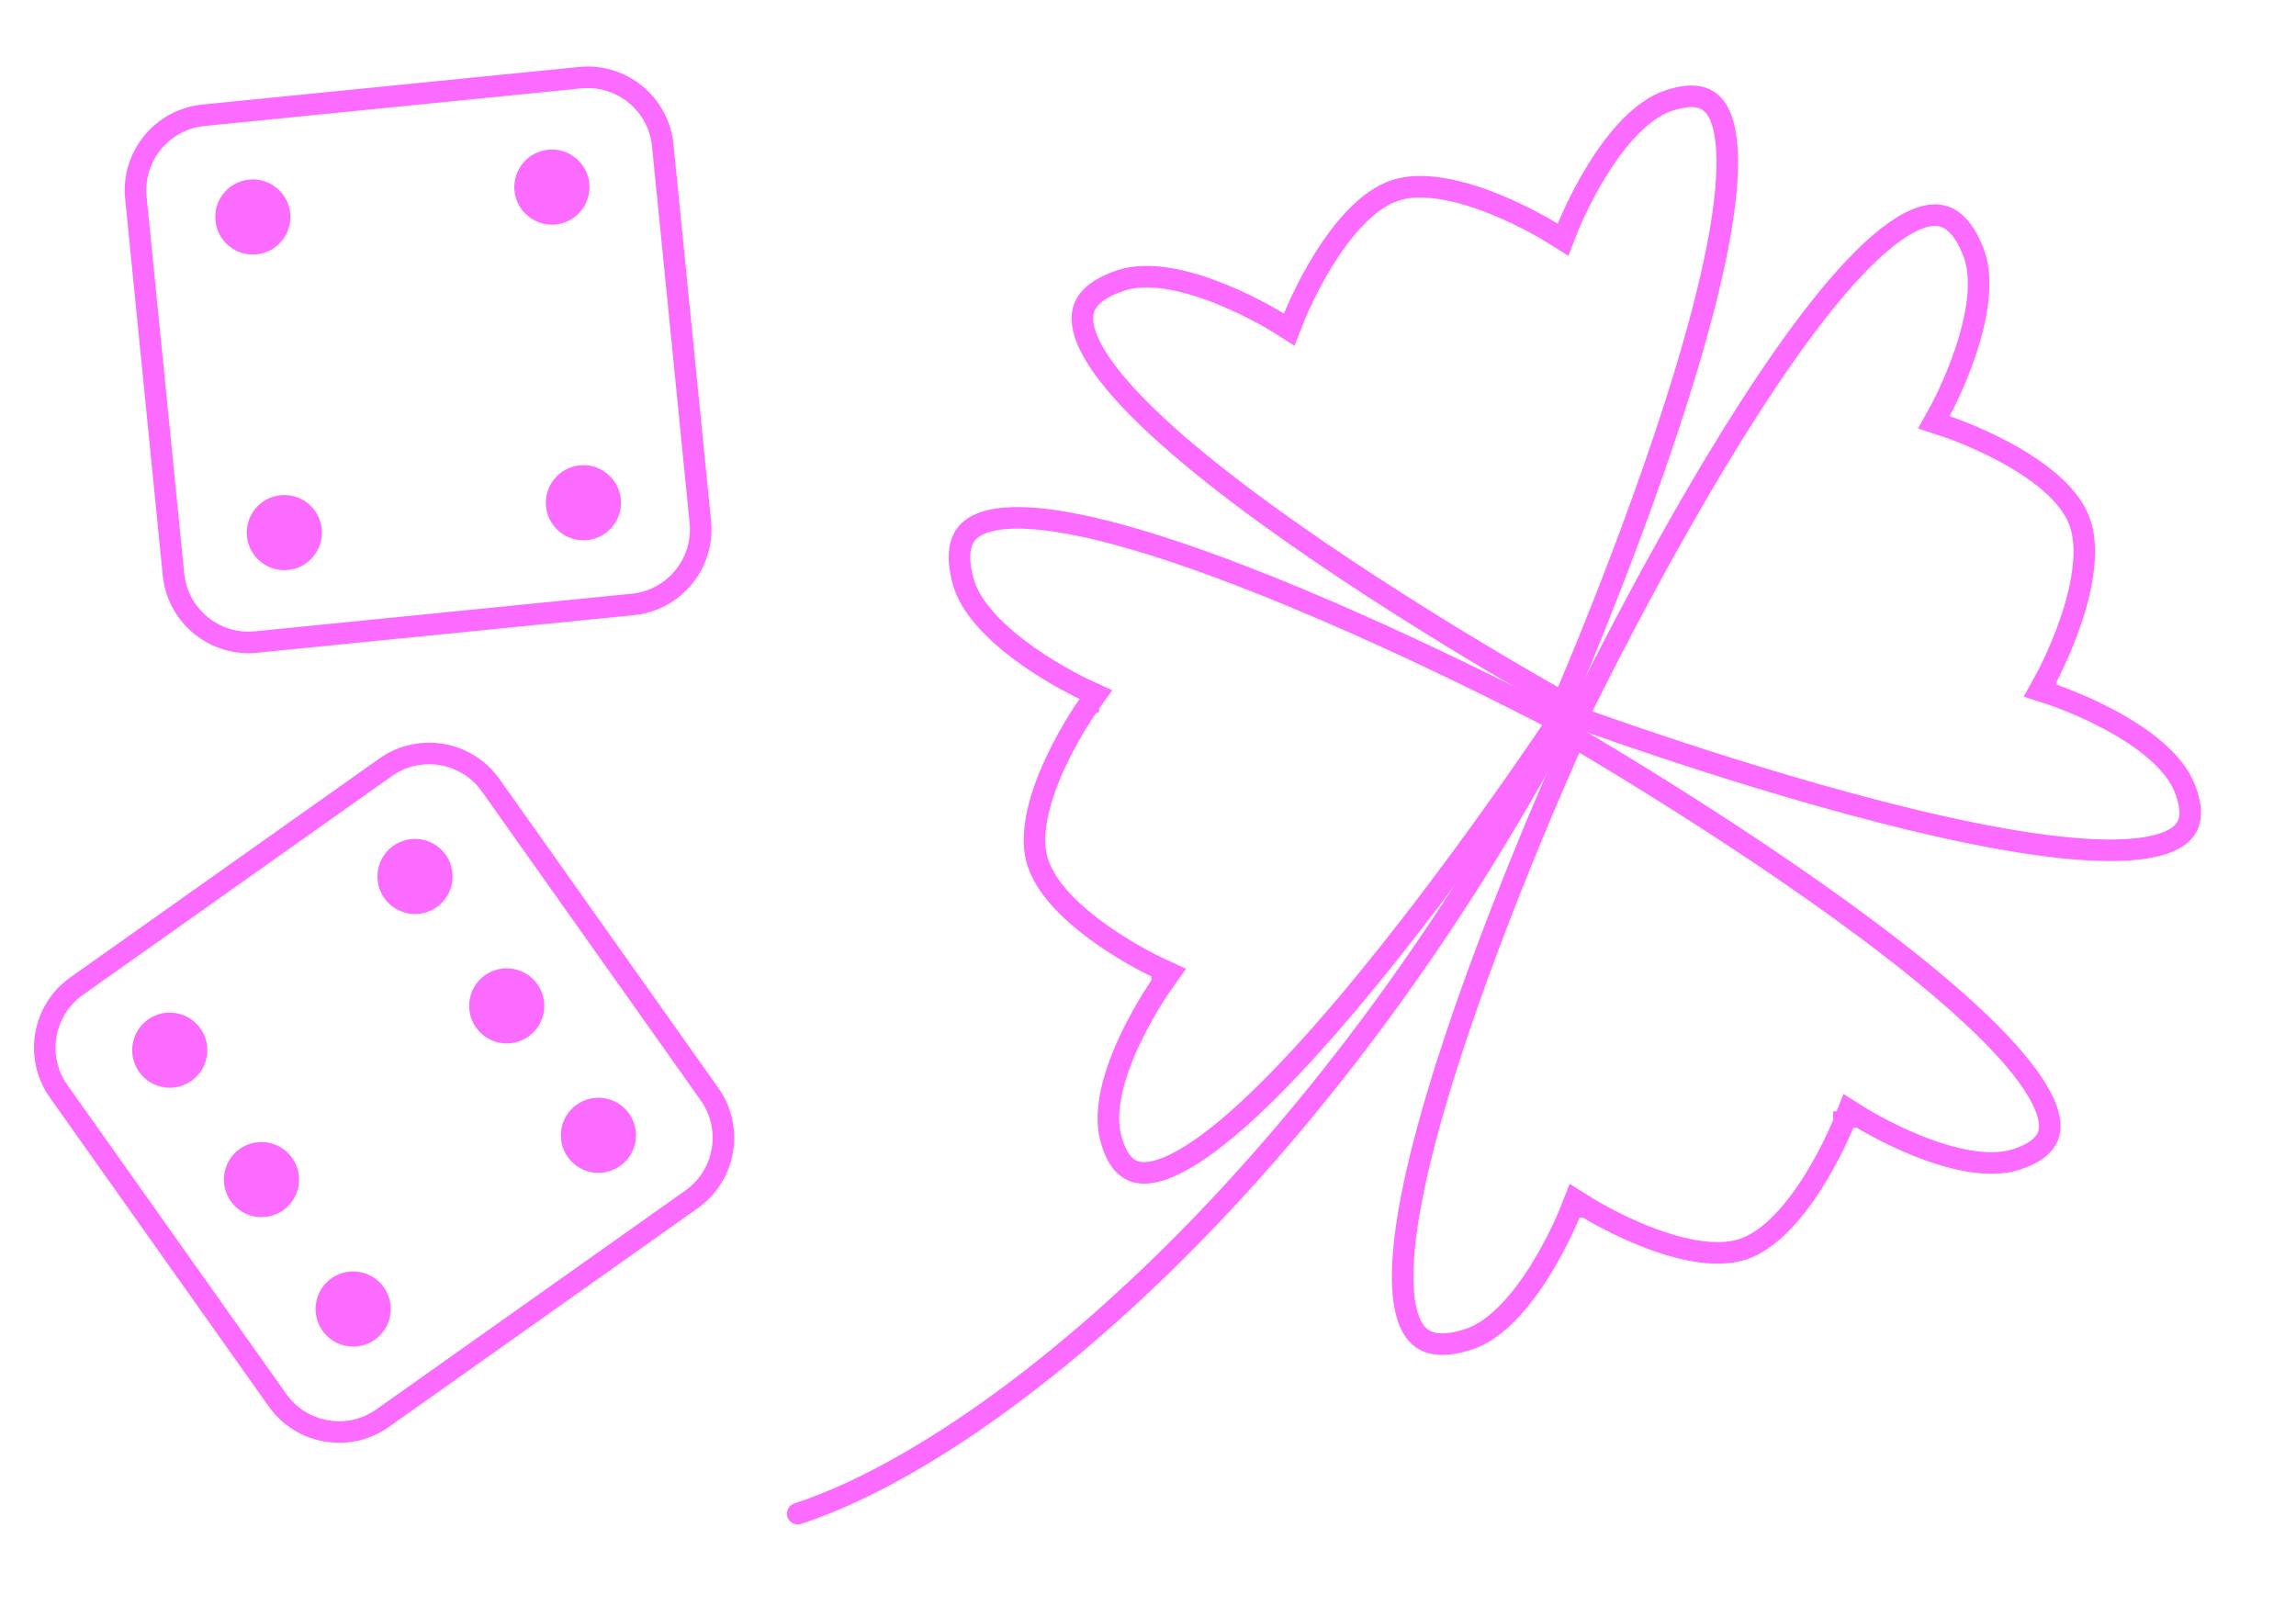
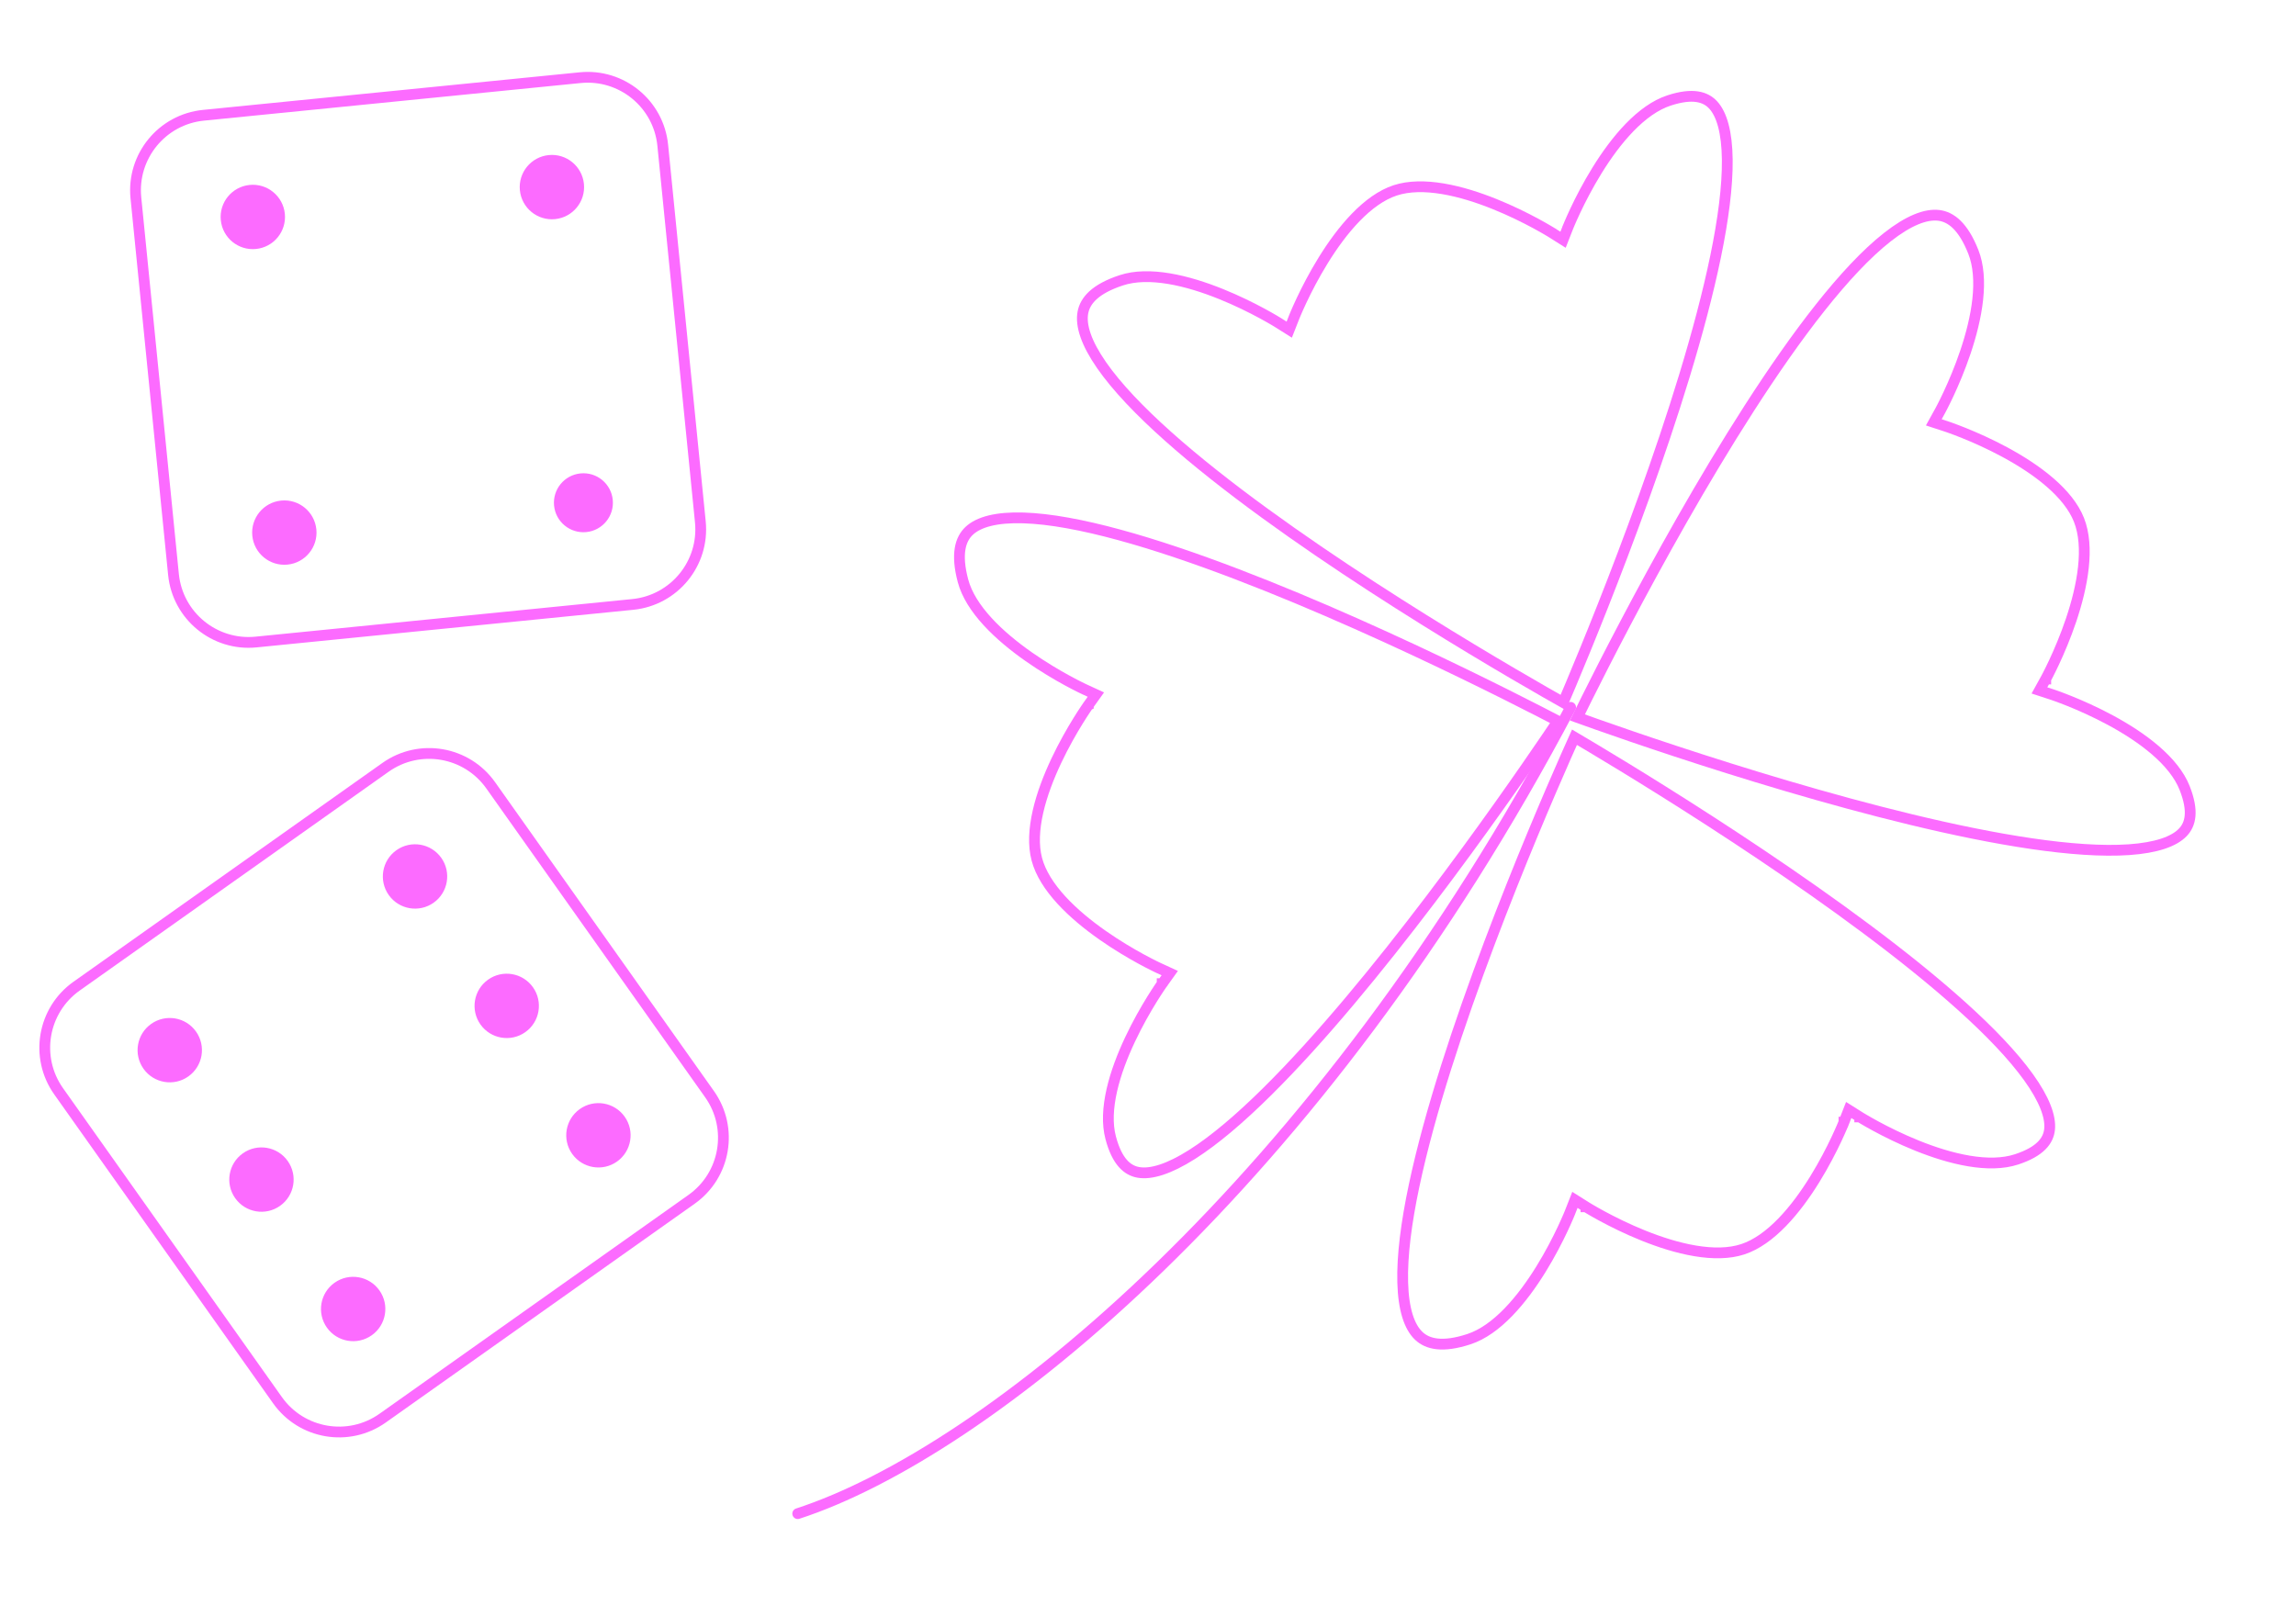
<svg xmlns="http://www.w3.org/2000/svg" width="426" height="300" viewBox="0 0 426 300" fill="none">
-   <rect x="2.788" y="191.095" width="98.24" height="98.24" rx="14" transform="rotate(-35.3133 2.7881 191.095)" stroke="#FC6BFF" stroke-width="4" />
-   <circle cx="31.497" cy="194.884" r="4.971" transform="rotate(-35.3133 31.4974 194.884)" fill="#FC6BFF" stroke="#FC6BFF" stroke-width="4" />
-   <circle cx="77.004" cy="162.648" r="4.971" transform="rotate(-35.3133 77.0037 162.648)" fill="#FC6BFF" stroke="#FC6BFF" stroke-width="4" />
-   <circle cx="48.511" cy="218.901" r="4.971" transform="rotate(-35.3133 48.5108 218.901)" fill="#FC6BFF" stroke="#FC6BFF" stroke-width="4" />
-   <circle cx="94.017" cy="186.665" r="4.971" transform="rotate(-35.3133 94.0174 186.665)" fill="#FC6BFF" stroke="#FC6BFF" stroke-width="4" />
-   <circle cx="65.525" cy="242.918" r="4.971" transform="rotate(-35.3133 65.5245 242.918)" fill="#FC6BFF" stroke="#FC6BFF" stroke-width="4" />
-   <circle cx="111.031" cy="210.682" r="4.971" transform="rotate(-35.3133 111.031 210.682)" fill="#FC6BFF" stroke="#FC6BFF" stroke-width="4" />
-   <rect x="23.821" y="22.781" width="98.24" height="98.24" rx="14" transform="rotate(-5.70072 23.8209 22.7809)" stroke="#FC6BFF" stroke-width="4" />
-   <circle cx="46.908" cy="40.262" r="4.971" transform="rotate(-5.70072 46.9082 40.2616)" fill="#FC6BFF" stroke="#FC6BFF" stroke-width="4" />
-   <circle cx="102.4" cy="34.722" r="4.971" transform="rotate(-5.70072 102.4 34.7223)" fill="#FC6BFF" stroke="#FC6BFF" stroke-width="4" />
-   <circle cx="52.755" cy="98.836" r="4.971" transform="rotate(-5.70072 52.7554 98.8363)" fill="#FC6BFF" stroke="#FC6BFF" stroke-width="4" />
-   <circle cx="108.247" cy="93.297" r="4.971" transform="rotate(-5.70072 108.247 93.2968)" fill="#FC6BFF" stroke="#FC6BFF" stroke-width="4" />
-   <path d="M148.01 280.893C182.846 269.577 244.687 219.881 291.414 131.261" stroke="#FC6BFF" stroke-width="4" stroke-linecap="round" />
-   <path d="M287.963 43.205L287.963 43.205L287.963 43.205L290.008 44.494L290.891 42.244L290.891 42.244L290.891 42.243L290.891 42.242L290.895 42.234L290.91 42.196C290.924 42.161 290.946 42.106 290.975 42.034C291.035 41.889 291.124 41.672 291.244 41.393C291.482 40.835 291.838 40.027 292.303 39.042C293.233 37.071 294.592 34.409 296.304 31.637C298.021 28.858 300.067 26.012 302.362 23.647C304.669 21.27 307.13 19.48 309.661 18.649C314.087 17.195 316.461 17.961 317.859 19.475C319.47 21.219 320.423 24.566 320.48 29.626C320.591 39.612 317.22 54.302 312.557 69.643C307.914 84.917 302.067 100.604 297.374 112.485C295.028 118.422 292.974 123.402 291.506 126.897C290.914 128.307 290.418 129.476 290.036 130.367C289.173 129.881 288.039 129.238 286.673 128.455C283.332 126.54 278.602 123.788 273.058 120.442C261.963 113.746 247.63 104.688 234.623 95.213C221.551 85.692 210.044 75.908 204.393 67.776C201.536 63.665 200.479 60.403 200.919 58.005C201.319 55.825 203.128 53.629 208.058 52.011C210.589 51.179 213.633 51.163 216.9 51.709C220.15 52.254 223.484 53.332 226.514 54.553C229.537 55.77 232.209 57.109 234.127 58.145C235.085 58.662 235.85 59.102 236.374 59.41C236.635 59.564 236.836 59.686 236.969 59.767C236.995 59.783 237.019 59.797 237.04 59.81C237.072 59.83 237.099 59.846 237.118 59.859L237.153 59.881L237.161 59.885L237.162 59.886L237.162 59.886L237.162 59.886L239.207 61.175L240.09 58.925L240.09 58.925L240.09 58.924L240.09 58.923L240.093 58.915L240.109 58.877C240.112 58.868 240.116 58.859 240.12 58.848C240.134 58.815 240.152 58.77 240.174 58.715C240.233 58.57 240.323 58.353 240.442 58.074C240.681 57.516 241.037 56.708 241.501 55.724C242.432 53.752 243.79 51.09 245.503 48.317C247.22 45.538 249.266 42.693 251.561 40.328C253.868 37.951 256.329 36.161 258.86 35.33C261.391 34.498 264.434 34.481 267.701 35.029C270.951 35.573 274.285 36.651 277.315 37.872C280.338 39.089 283.01 40.428 284.928 41.464C285.886 41.981 286.652 42.421 287.175 42.729C287.436 42.883 287.637 43.005 287.771 43.086C287.837 43.127 287.887 43.158 287.92 43.178L287.955 43.2L287.962 43.204L287.963 43.205Z" stroke="#FC6BFF" stroke-width="4" />
-   <path d="M342.128 208.235L342.129 208.235L342.129 208.235L343.011 205.985L345.056 207.273L345.056 207.274L345.057 207.274L345.057 207.274L345.065 207.279L345.1 207.301C345.132 207.321 345.182 207.352 345.249 207.392C345.382 207.474 345.583 207.595 345.845 207.749C346.368 208.058 347.133 208.497 348.091 209.015C350.009 210.051 352.681 211.39 355.704 212.607C358.734 213.827 362.068 214.906 365.319 215.45C368.586 215.997 371.629 215.98 374.16 215.149C378.586 213.696 380.044 211.671 380.273 209.623C380.536 207.264 379.32 204.004 376.365 199.895C370.536 191.787 359.112 181.955 346.262 172.364C333.469 162.815 319.461 153.648 308.638 146.862C303.23 143.47 298.623 140.677 295.37 138.733C294.056 137.948 292.964 137.302 292.129 136.81C291.722 137.713 291.19 138.903 290.554 140.343C288.998 143.867 286.821 148.887 284.339 154.868C279.373 166.838 273.199 182.629 268.341 197.97C263.458 213.387 259.99 228.087 260.26 237.987C260.396 242.991 261.479 246.245 263.254 247.915C264.868 249.434 267.627 250.13 272.557 248.511C275.088 247.68 277.549 245.889 279.856 243.512C282.151 241.147 284.197 238.302 285.914 235.523C287.627 232.751 288.985 230.088 289.916 228.117C290.38 227.133 290.736 226.325 290.975 225.766C291.094 225.487 291.184 225.27 291.243 225.126C291.254 225.097 291.265 225.072 291.274 225.049C291.288 225.014 291.3 224.985 291.308 224.964L291.324 224.925L291.327 224.917L291.327 224.916L291.327 224.916L291.327 224.916L292.21 222.666L294.255 223.954L294.255 223.954L294.255 223.955L294.256 223.955L294.264 223.96L294.299 223.982C294.306 223.986 294.315 223.992 294.325 223.998C294.356 224.017 294.397 224.042 294.448 224.073C294.581 224.155 294.782 224.276 295.043 224.43C295.567 224.739 296.332 225.178 297.29 225.696C299.208 226.732 301.88 228.07 304.903 229.288C307.933 230.508 311.267 231.587 314.517 232.131C317.784 232.678 320.828 232.661 323.359 231.83C325.89 230.999 328.351 229.209 330.657 226.831C332.953 224.466 334.998 221.621 336.715 218.842C338.428 216.07 339.786 213.408 340.717 211.436C341.181 210.452 341.537 209.644 341.776 209.085C341.895 208.806 341.985 208.589 342.044 208.445C342.074 208.372 342.096 208.318 342.11 208.283L342.125 208.244L342.128 208.236L342.128 208.235Z" stroke="#FC6BFF" stroke-width="4" />
-   <path d="M379.567 126.007L379.566 126.007L379.566 126.007L378.398 128.123L380.696 128.874L380.696 128.874L380.697 128.874L380.697 128.874L380.706 128.877L380.745 128.89C380.762 128.896 380.783 128.903 380.809 128.912C380.837 128.921 380.871 128.933 380.91 128.946C381.058 128.997 381.28 129.074 381.566 129.177C382.137 129.382 382.964 129.691 383.974 130.097C385.996 130.912 388.732 132.113 391.6 133.662C394.474 135.215 397.433 137.092 399.927 139.246C402.434 141.411 404.365 143.764 405.341 146.242C407.049 150.576 406.422 152.991 404.992 154.475C403.345 156.184 400.059 157.33 395.011 157.68C385.048 158.371 370.187 155.858 354.601 152.094C339.083 148.347 323.083 143.42 310.95 139.425C304.886 137.428 299.795 135.666 296.221 134.404C294.779 133.895 293.584 133.467 292.672 133.138C293.107 132.248 293.683 131.079 294.385 129.67C296.103 126.222 298.576 121.341 301.595 115.612C307.635 104.147 315.845 89.312 324.548 75.777C333.295 62.174 342.394 50.119 350.184 44.005C354.122 40.914 357.318 39.669 359.736 39.969C361.936 40.242 364.233 41.921 366.136 46.748C367.112 49.227 367.306 52.264 366.95 55.557C366.595 58.834 365.712 62.225 364.67 65.321C363.63 68.409 362.449 71.154 361.526 73.129C361.065 74.115 360.67 74.905 360.393 75.446C360.254 75.716 360.145 75.923 360.071 76.061C360.034 76.13 360.006 76.182 359.988 76.215L359.968 76.251L359.964 76.259L359.964 76.26L359.964 76.26L359.964 76.26L358.796 78.376L361.093 79.127L361.093 79.127L361.094 79.127L361.094 79.127L361.103 79.13L361.142 79.143C361.178 79.155 361.234 79.174 361.308 79.199C361.456 79.25 361.677 79.327 361.963 79.43C362.534 79.635 363.362 79.944 364.371 80.351C366.393 81.165 369.13 82.367 371.997 83.915C374.871 85.468 377.83 87.345 380.324 89.499C382.832 91.664 384.762 94.017 385.738 96.495C386.715 98.974 386.909 102.011 386.553 105.304C386.198 108.581 385.315 111.972 384.272 115.068C383.233 118.156 382.051 120.901 381.128 122.876C380.668 123.862 380.273 124.652 379.996 125.192C379.857 125.462 379.747 125.67 379.674 125.808C379.658 125.838 379.644 125.864 379.631 125.887C379.615 125.918 379.601 125.943 379.591 125.962L379.571 125.998L379.567 126.006L379.567 126.007Z" stroke="#FC6BFF" stroke-width="4" />
-   <path d="M214.84 179.57L214.84 179.57L214.84 179.57L217.035 180.582L215.63 182.549L215.63 182.549L215.629 182.549L215.629 182.55L215.624 182.557L215.6 182.591C215.578 182.622 215.544 182.67 215.5 182.734C215.411 182.863 215.278 183.056 215.109 183.308C214.771 183.812 214.287 184.551 213.715 185.477C212.57 187.332 211.078 189.922 209.687 192.869C208.293 195.823 207.022 199.089 206.29 202.302C205.555 205.532 205.395 208.571 206.078 211.146C207.271 215.649 209.208 217.222 211.239 217.569C213.579 217.969 216.904 216.944 221.178 214.234C229.611 208.884 240.089 198.051 250.411 185.78C260.686 173.563 270.651 160.111 278.054 149.7C281.754 144.498 284.81 140.061 286.94 136.926C287.8 135.661 288.508 134.608 289.048 133.802C288.17 133.344 287.013 132.743 285.612 132.025C282.185 130.267 277.3 127.802 271.473 124.977C259.811 119.324 244.405 112.244 229.372 106.503C214.265 100.733 199.791 96.418 189.892 96.112C184.888 95.957 181.577 96.849 179.807 98.525C178.197 100.048 177.342 102.762 178.672 107.778C179.355 110.353 180.999 112.913 183.238 115.354C185.466 117.783 188.188 119.991 190.862 121.866C193.531 123.737 196.109 125.247 198.023 126.291C198.979 126.812 199.765 127.214 200.309 127.484C200.581 127.62 200.792 127.722 200.933 127.789C201.003 127.823 201.056 127.848 201.091 127.864L201.128 127.882L201.136 127.886L201.137 127.886L201.137 127.886L201.137 127.886L203.332 128.898L201.927 130.864L201.927 130.865L201.927 130.865L201.926 130.866L201.921 130.873L201.897 130.907C201.875 130.938 201.842 130.986 201.797 131.05C201.708 131.178 201.575 131.372 201.406 131.624C201.068 132.128 200.584 132.867 200.013 133.793C198.867 135.648 197.375 138.238 195.984 141.185C194.59 144.139 193.319 147.405 192.588 150.618C191.852 153.848 191.692 156.887 192.375 159.462C193.057 162.037 194.702 164.597 196.941 167.039C199.169 169.467 201.89 171.675 204.565 173.55C207.233 175.421 209.812 176.931 211.726 177.975C212.682 178.496 213.468 178.898 214.012 179.169C214.283 179.304 214.494 179.406 214.635 179.474C214.706 179.507 214.759 179.532 214.793 179.548L214.831 179.566L214.839 179.57L214.84 179.57Z" stroke="#FC6BFF" stroke-width="4" />
+   <rect x="2.788" y="191.095" width="98.24" height="98.24" rx="14" transform="rotate(-35.3133 2.7881 191.095)" stroke="#FC6BFF" stroke-width="2" />
+   <circle cx="31.497" cy="194.884" r="4.971" transform="rotate(-35.3133 31.4974 194.884)" fill="#FC6BFF" stroke="#FC6BFF" stroke-width="2" />
+   <circle cx="77.004" cy="162.648" r="4.971" transform="rotate(-35.3133 77.0037 162.648)" fill="#FC6BFF" stroke="#FC6BFF" stroke-width="2" />
+   <circle cx="48.511" cy="218.901" r="4.971" transform="rotate(-35.3133 48.5108 218.901)" fill="#FC6BFF" stroke="#FC6BFF" stroke-width="2" />
+   <circle cx="94.017" cy="186.665" r="4.971" transform="rotate(-35.3133 94.0174 186.665)" fill="#FC6BFF" stroke="#FC6BFF" stroke-width="2" />
+   <circle cx="65.525" cy="242.918" r="4.971" transform="rotate(-35.3133 65.5245 242.918)" fill="#FC6BFF" stroke="#FC6BFF" stroke-width="2" />
+   <circle cx="111.031" cy="210.682" r="4.971" transform="rotate(-35.3133 111.031 210.682)" fill="#FC6BFF" stroke="#FC6BFF" stroke-width="2" />
+   <rect x="23.821" y="22.781" width="98.24" height="98.24" rx="14" transform="rotate(-5.70072 23.8209 22.7809)" stroke="#FC6BFF" stroke-width="2" />
+   <circle cx="46.908" cy="40.262" r="4.971" transform="rotate(-5.70072 46.9082 40.2616)" fill="#FC6BFF" stroke="#FC6BFF" stroke-width="2" />
+   <circle cx="102.4" cy="34.722" r="4.971" transform="rotate(-5.70072 102.4 34.7223)" fill="#FC6BFF" stroke="#FC6BFF" stroke-width="2" />
+   <circle cx="52.755" cy="98.836" r="4.971" transform="rotate(-5.70072 52.7554 98.8363)" fill="#FC6BFF" stroke="#FC6BFF" stroke-width="2" />
+   <circle cx="108.247" cy="93.297" r="4.971" transform="rotate(-5.70072 108.247 93.2968)" fill="#FC6BFF" stroke="#FC6BFF" stroke-width="" />
+   <path d="M148.01 280.893C182.846 269.577 244.687 219.881 291.414 131.261" stroke="#FC6BFF" stroke-width="2" stroke-linecap="round" />
+   <path d="M287.963 43.205L287.963 43.205L287.963 43.205L290.008 44.494L290.891 42.244L290.891 42.244L290.891 42.243L290.891 42.242L290.895 42.234L290.91 42.196C290.924 42.161 290.946 42.106 290.975 42.034C291.035 41.889 291.124 41.672 291.244 41.393C291.482 40.835 291.838 40.027 292.303 39.042C293.233 37.071 294.592 34.409 296.304 31.637C298.021 28.858 300.067 26.012 302.362 23.647C304.669 21.27 307.13 19.48 309.661 18.649C314.087 17.195 316.461 17.961 317.859 19.475C319.47 21.219 320.423 24.566 320.48 29.626C320.591 39.612 317.22 54.302 312.557 69.643C307.914 84.917 302.067 100.604 297.374 112.485C295.028 118.422 292.974 123.402 291.506 126.897C290.914 128.307 290.418 129.476 290.036 130.367C289.173 129.881 288.039 129.238 286.673 128.455C283.332 126.54 278.602 123.788 273.058 120.442C261.963 113.746 247.63 104.688 234.623 95.213C221.551 85.692 210.044 75.908 204.393 67.776C201.536 63.665 200.479 60.403 200.919 58.005C201.319 55.825 203.128 53.629 208.058 52.011C210.589 51.179 213.633 51.163 216.9 51.709C220.15 52.254 223.484 53.332 226.514 54.553C229.537 55.77 232.209 57.109 234.127 58.145C235.085 58.662 235.85 59.102 236.374 59.41C236.635 59.564 236.836 59.686 236.969 59.767C236.995 59.783 237.019 59.797 237.04 59.81C237.072 59.83 237.099 59.846 237.118 59.859L237.153 59.881L237.161 59.885L237.162 59.886L237.162 59.886L237.162 59.886L239.207 61.175L240.09 58.925L240.09 58.925L240.09 58.924L240.09 58.923L240.093 58.915L240.109 58.877C240.112 58.868 240.116 58.859 240.12 58.848C240.134 58.815 240.152 58.77 240.174 58.715C240.233 58.57 240.323 58.353 240.442 58.074C240.681 57.516 241.037 56.708 241.501 55.724C242.432 53.752 243.79 51.09 245.503 48.317C247.22 45.538 249.266 42.693 251.561 40.328C253.868 37.951 256.329 36.161 258.86 35.33C261.391 34.498 264.434 34.481 267.701 35.029C270.951 35.573 274.285 36.651 277.315 37.872C280.338 39.089 283.01 40.428 284.928 41.464C285.886 41.981 286.652 42.421 287.175 42.729C287.436 42.883 287.637 43.005 287.771 43.086C287.837 43.127 287.887 43.158 287.92 43.178L287.955 43.2L287.962 43.204L287.963 43.205Z" stroke="#FC6BFF" stroke-width="2" />
+   <path d="M342.128 208.235L342.129 208.235L342.129 208.235L343.011 205.985L345.056 207.273L345.056 207.274L345.057 207.274L345.057 207.274L345.065 207.279L345.1 207.301C345.132 207.321 345.182 207.352 345.249 207.392C345.382 207.474 345.583 207.595 345.845 207.749C346.368 208.058 347.133 208.497 348.091 209.015C350.009 210.051 352.681 211.39 355.704 212.607C358.734 213.827 362.068 214.906 365.319 215.45C368.586 215.997 371.629 215.98 374.16 215.149C378.586 213.696 380.044 211.671 380.273 209.623C380.536 207.264 379.32 204.004 376.365 199.895C370.536 191.787 359.112 181.955 346.262 172.364C333.469 162.815 319.461 153.648 308.638 146.862C303.23 143.47 298.623 140.677 295.37 138.733C294.056 137.948 292.964 137.302 292.129 136.81C291.722 137.713 291.19 138.903 290.554 140.343C288.998 143.867 286.821 148.887 284.339 154.868C279.373 166.838 273.199 182.629 268.341 197.97C263.458 213.387 259.99 228.087 260.26 237.987C260.396 242.991 261.479 246.245 263.254 247.915C264.868 249.434 267.627 250.13 272.557 248.511C275.088 247.68 277.549 245.889 279.856 243.512C282.151 241.147 284.197 238.302 285.914 235.523C287.627 232.751 288.985 230.088 289.916 228.117C290.38 227.133 290.736 226.325 290.975 225.766C291.094 225.487 291.184 225.27 291.243 225.126C291.254 225.097 291.265 225.072 291.274 225.049C291.288 225.014 291.3 224.985 291.308 224.964L291.324 224.925L291.327 224.917L291.327 224.916L291.327 224.916L291.327 224.916L292.21 222.666L294.255 223.954L294.255 223.954L294.255 223.955L294.256 223.955L294.264 223.96L294.299 223.982C294.306 223.986 294.315 223.992 294.325 223.998C294.356 224.017 294.397 224.042 294.448 224.073C294.581 224.155 294.782 224.276 295.043 224.43C295.567 224.739 296.332 225.178 297.29 225.696C299.208 226.732 301.88 228.07 304.903 229.288C307.933 230.508 311.267 231.587 314.517 232.131C317.784 232.678 320.828 232.661 323.359 231.83C325.89 230.999 328.351 229.209 330.657 226.831C332.953 224.466 334.998 221.621 336.715 218.842C338.428 216.07 339.786 213.408 340.717 211.436C341.181 210.452 341.537 209.644 341.776 209.085C341.895 208.806 341.985 208.589 342.044 208.445C342.074 208.372 342.096 208.318 342.11 208.283L342.125 208.244L342.128 208.236L342.128 208.235Z" stroke="#FC6BFF" stroke-width="2" />
+   <path d="M379.567 126.007L379.566 126.007L379.566 126.007L378.398 128.123L380.696 128.874L380.696 128.874L380.697 128.874L380.697 128.874L380.706 128.877L380.745 128.89C380.762 128.896 380.783 128.903 380.809 128.912C380.837 128.921 380.871 128.933 380.91 128.946C381.058 128.997 381.28 129.074 381.566 129.177C382.137 129.382 382.964 129.691 383.974 130.097C385.996 130.912 388.732 132.113 391.6 133.662C394.474 135.215 397.433 137.092 399.927 139.246C402.434 141.411 404.365 143.764 405.341 146.242C407.049 150.576 406.422 152.991 404.992 154.475C403.345 156.184 400.059 157.33 395.011 157.68C385.048 158.371 370.187 155.858 354.601 152.094C339.083 148.347 323.083 143.42 310.95 139.425C304.886 137.428 299.795 135.666 296.221 134.404C294.779 133.895 293.584 133.467 292.672 133.138C293.107 132.248 293.683 131.079 294.385 129.67C296.103 126.222 298.576 121.341 301.595 115.612C307.635 104.147 315.845 89.312 324.548 75.777C333.295 62.174 342.394 50.119 350.184 44.005C354.122 40.914 357.318 39.669 359.736 39.969C361.936 40.242 364.233 41.921 366.136 46.748C367.112 49.227 367.306 52.264 366.95 55.557C366.595 58.834 365.712 62.225 364.67 65.321C363.63 68.409 362.449 71.154 361.526 73.129C361.065 74.115 360.67 74.905 360.393 75.446C360.254 75.716 360.145 75.923 360.071 76.061C360.034 76.13 360.006 76.182 359.988 76.215L359.968 76.251L359.964 76.259L359.964 76.26L359.964 76.26L359.964 76.26L358.796 78.376L361.093 79.127L361.093 79.127L361.094 79.127L361.094 79.127L361.103 79.13L361.142 79.143C361.178 79.155 361.234 79.174 361.308 79.199C361.456 79.25 361.677 79.327 361.963 79.43C362.534 79.635 363.362 79.944 364.371 80.351C366.393 81.165 369.13 82.367 371.997 83.915C374.871 85.468 377.83 87.345 380.324 89.499C382.832 91.664 384.762 94.017 385.738 96.495C386.715 98.974 386.909 102.011 386.553 105.304C386.198 108.581 385.315 111.972 384.272 115.068C383.233 118.156 382.051 120.901 381.128 122.876C380.668 123.862 380.273 124.652 379.996 125.192C379.857 125.462 379.747 125.67 379.674 125.808C379.658 125.838 379.644 125.864 379.631 125.887C379.615 125.918 379.601 125.943 379.591 125.962L379.571 125.998L379.567 126.006L379.567 126.007Z" stroke="#FC6BFF" stroke-width="2" />
+   <path d="M214.84 179.57L214.84 179.57L214.84 179.57L217.035 180.582L215.63 182.549L215.63 182.549L215.629 182.549L215.629 182.55L215.624 182.557L215.6 182.591C215.578 182.622 215.544 182.67 215.5 182.734C215.411 182.863 215.278 183.056 215.109 183.308C214.771 183.812 214.287 184.551 213.715 185.477C212.57 187.332 211.078 189.922 209.687 192.869C208.293 195.823 207.022 199.089 206.29 202.302C205.555 205.532 205.395 208.571 206.078 211.146C207.271 215.649 209.208 217.222 211.239 217.569C213.579 217.969 216.904 216.944 221.178 214.234C229.611 208.884 240.089 198.051 250.411 185.78C260.686 173.563 270.651 160.111 278.054 149.7C281.754 144.498 284.81 140.061 286.94 136.926C287.8 135.661 288.508 134.608 289.048 133.802C288.17 133.344 287.013 132.743 285.612 132.025C282.185 130.267 277.3 127.802 271.473 124.977C259.811 119.324 244.405 112.244 229.372 106.503C214.265 100.733 199.791 96.418 189.892 96.112C184.888 95.957 181.577 96.849 179.807 98.525C178.197 100.048 177.342 102.762 178.672 107.778C179.355 110.353 180.999 112.913 183.238 115.354C185.466 117.783 188.188 119.991 190.862 121.866C193.531 123.737 196.109 125.247 198.023 126.291C198.979 126.812 199.765 127.214 200.309 127.484C200.581 127.62 200.792 127.722 200.933 127.789C201.003 127.823 201.056 127.848 201.091 127.864L201.128 127.882L201.136 127.886L201.137 127.886L201.137 127.886L201.137 127.886L203.332 128.898L201.927 130.864L201.927 130.865L201.927 130.865L201.926 130.866L201.921 130.873L201.897 130.907C201.875 130.938 201.842 130.986 201.797 131.05C201.708 131.178 201.575 131.372 201.406 131.624C201.068 132.128 200.584 132.867 200.013 133.793C198.867 135.648 197.375 138.238 195.984 141.185C194.59 144.139 193.319 147.405 192.588 150.618C191.852 153.848 191.692 156.887 192.375 159.462C193.057 162.037 194.702 164.597 196.941 167.039C199.169 169.467 201.89 171.675 204.565 173.55C207.233 175.421 209.812 176.931 211.726 177.975C212.682 178.496 213.468 178.898 214.012 179.169C214.283 179.304 214.494 179.406 214.635 179.474C214.706 179.507 214.759 179.532 214.793 179.548L214.831 179.566L214.839 179.57L214.84 179.57Z" stroke="#FC6BFF" stroke-width="2" />
</svg>
